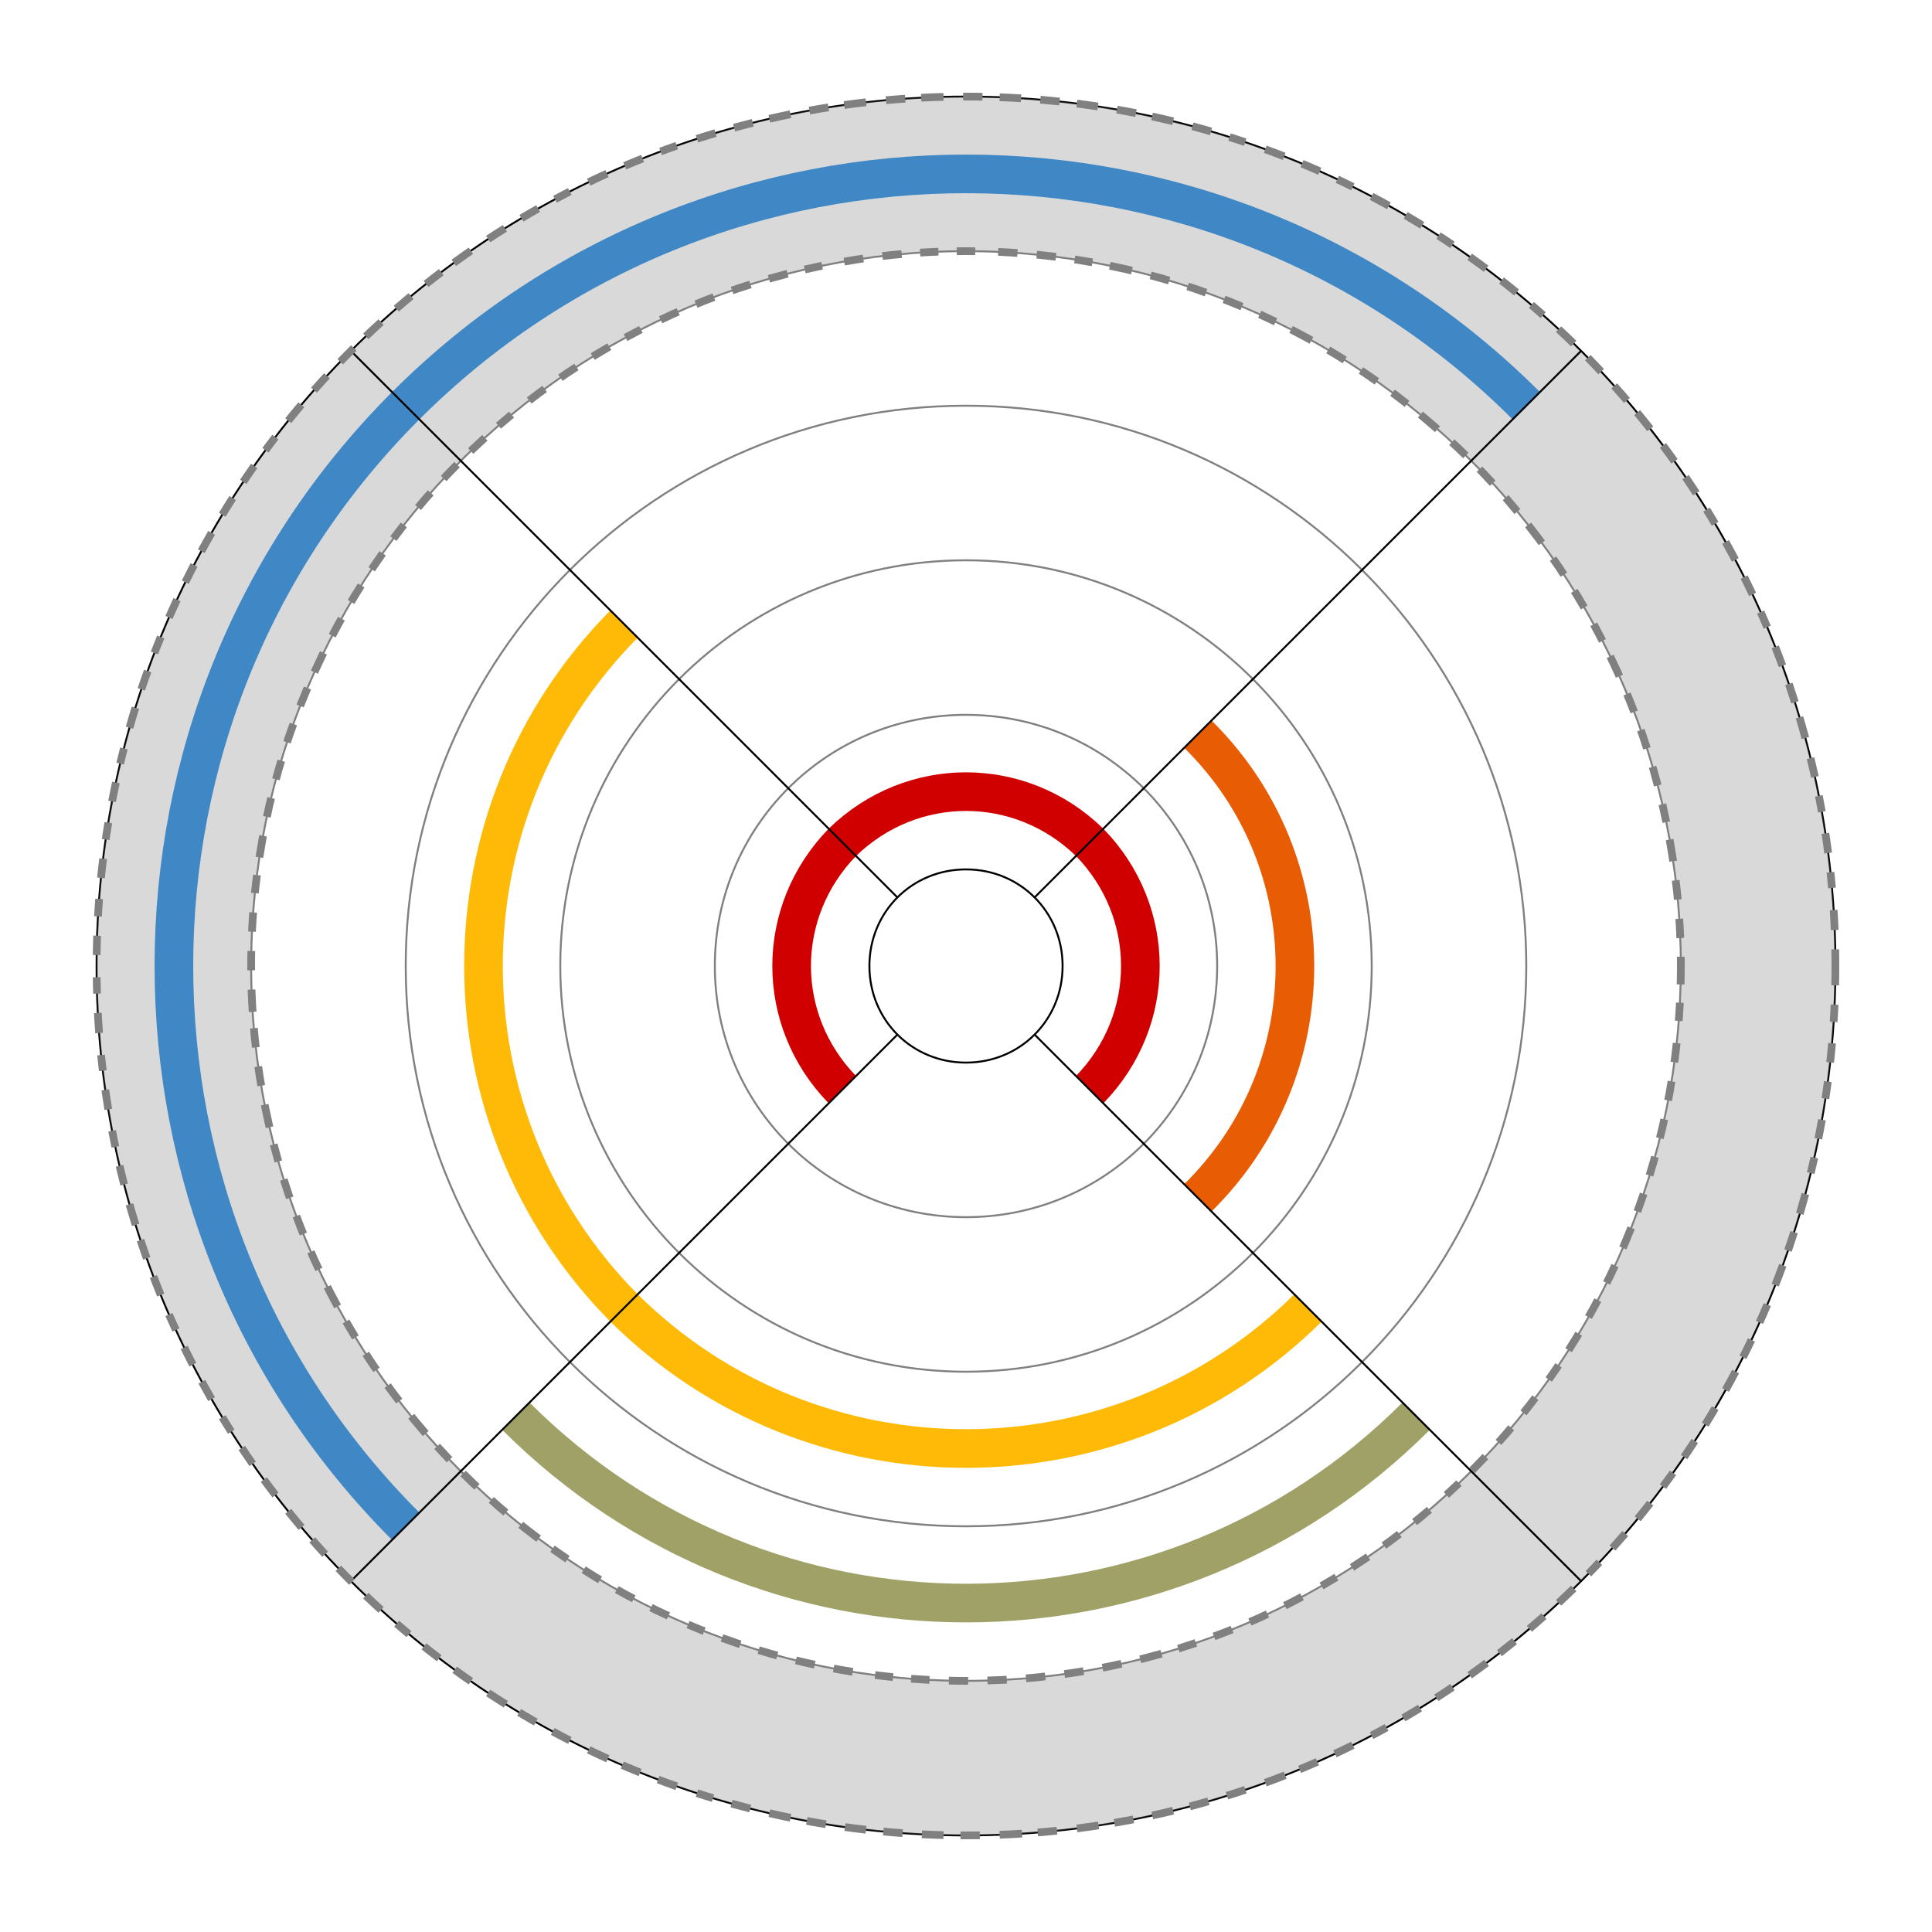
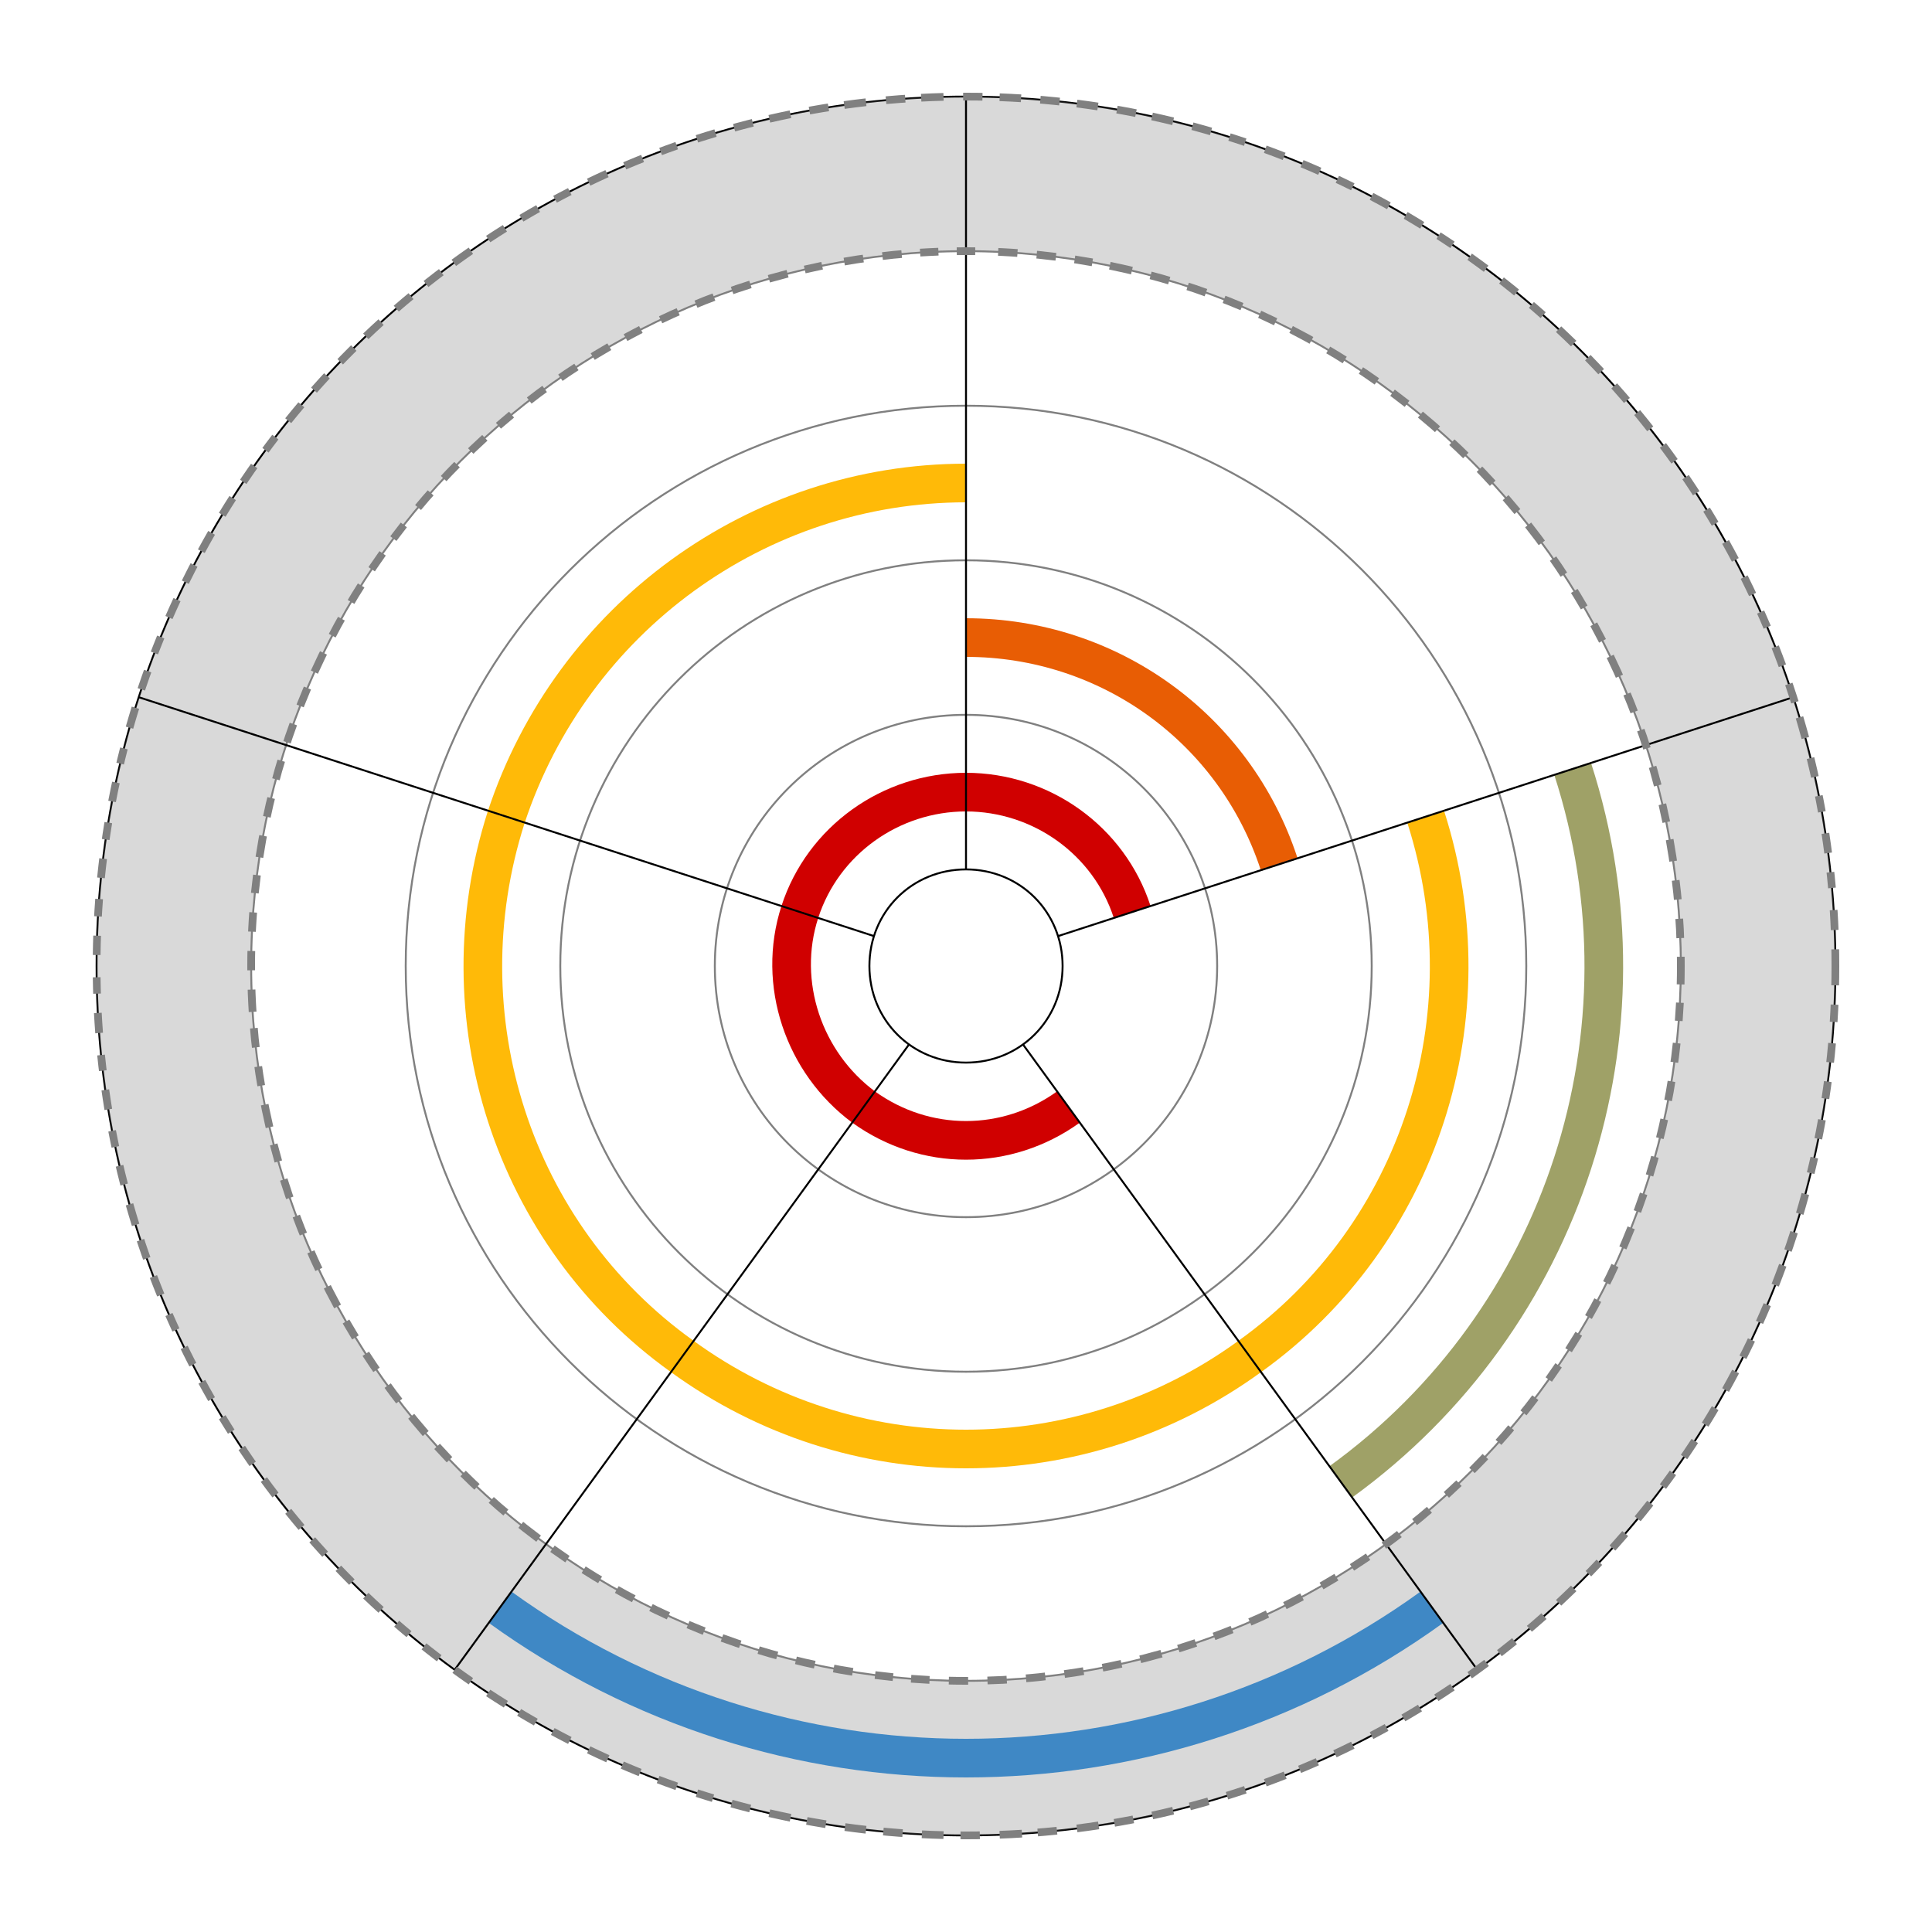
<svg xmlns="http://www.w3.org/2000/svg" width="256" height="256" viewBox="0 0 256 256">
  <rect x="-25.6" y="-25.6" width="307.2" height="307.2" fill="rgb(100%, 100%, 100%)" fill-opacity="1" />
  <path fill="none" stroke-width="0.001" stroke-linecap="butt" stroke-linejoin="miter" stroke="rgb(0%, 0%, 0%)" stroke-opacity="1" stroke-miterlimit="10" d="M 0.55 0.5 C 0.55 0.528 0.528 0.55 0.5 0.55 C 0.472 0.55 0.45 0.528 0.45 0.5 C 0.45 0.472 0.472 0.45 0.5 0.45 C 0.528 0.45 0.55 0.472 0.55 0.5 " transform="matrix(256, 0, 0, 256, 0, 0)" />
  <path fill="none" stroke-width="0.001" stroke-linecap="butt" stroke-linejoin="miter" stroke="rgb(0%, 0%, 0%)" stroke-opacity="1" stroke-miterlimit="10" d="M 0.95 0.5 C 0.95 0.749 0.749 0.95 0.5 0.95 C 0.251 0.95 0.05 0.749 0.05 0.5 C 0.05 0.251 0.251 0.05 0.5 0.05 C 0.749 0.05 0.95 0.251 0.95 0.5 " transform="matrix(256, 0, 0, 256, 0, 0)" />
  <path fill="none" stroke-width="0.001" stroke-linecap="butt" stroke-linejoin="miter" stroke="rgb(50%, 50%, 50%)" stroke-opacity="1" stroke-miterlimit="10" d="M 0.63 0.5 C 0.63 0.572 0.572 0.63 0.5 0.63 C 0.428 0.63 0.37 0.572 0.37 0.5 C 0.37 0.428 0.428 0.37 0.5 0.37 C 0.572 0.37 0.63 0.428 0.63 0.5 " transform="matrix(256, 0, 0, 256, 0, 0)" />
  <path fill="none" stroke-width="0.001" stroke-linecap="butt" stroke-linejoin="miter" stroke="rgb(50%, 50%, 50%)" stroke-opacity="1" stroke-miterlimit="10" d="M 0.71 0.5 C 0.71 0.616 0.616 0.71 0.5 0.71 C 0.384 0.71 0.29 0.616 0.29 0.5 C 0.29 0.384 0.384 0.29 0.5 0.29 C 0.616 0.29 0.71 0.384 0.71 0.5 " transform="matrix(256, 0, 0, 256, 0, 0)" />
  <path fill="none" stroke-width="0.001" stroke-linecap="butt" stroke-linejoin="miter" stroke="rgb(50%, 50%, 50%)" stroke-opacity="1" stroke-miterlimit="10" d="M 0.79 0.5 C 0.79 0.66 0.66 0.79 0.5 0.79 C 0.34 0.79 0.21 0.66 0.21 0.5 C 0.21 0.34 0.34 0.21 0.5 0.21 C 0.66 0.21 0.79 0.34 0.79 0.5 " transform="matrix(256, 0, 0, 256, 0, 0)" />
  <path fill="none" stroke-width="0.001" stroke-linecap="butt" stroke-linejoin="miter" stroke="rgb(50%, 50%, 50%)" stroke-opacity="1" stroke-miterlimit="10" d="M 0.87 0.5 C 0.87 0.704 0.704 0.87 0.5 0.87 C 0.296 0.87 0.13 0.704 0.13 0.5 C 0.13 0.296 0.296 0.13 0.5 0.13 C 0.704 0.13 0.87 0.296 0.87 0.5 " transform="matrix(256, 0, 0, 256, 0, 0)" />
  <path fill="none" stroke-width="0.08" stroke-linecap="butt" stroke-linejoin="miter" stroke="rgb(50%, 50%, 50%)" stroke-opacity="0.3" stroke-miterlimit="10" d="M 0.91 0.5 C 0.91 0.726 0.726 0.91 0.5 0.91 C 0.274 0.91 0.09 0.726 0.09 0.5 C 0.09 0.274 0.274 0.09 0.5 0.09 C 0.726 0.09 0.91 0.274 0.91 0.5 " transform="matrix(256, 0, 0, 256, 0, 0)" />
-   <path fill="none" stroke-width="0.02" stroke-linecap="butt" stroke-linejoin="miter" stroke="rgb(81.569%, 0%, 0%)" stroke-opacity="1" stroke-miterlimit="10" d="M 0.564 0.436 C 0.599 0.472 0.599 0.528 0.564 0.564 " transform="matrix(256, 0, 0, 256, 0, 0)" />
-   <path fill="none" stroke-width="0.02" stroke-linecap="butt" stroke-linejoin="miter" stroke="rgb(90.98%, 36.471%, 1.569%)" stroke-opacity="1" stroke-miterlimit="10" d="M 0.62 0.38 C 0.687 0.446 0.687 0.554 0.62 0.62 " transform="matrix(256, 0, 0, 256, 0, 0)" />
-   <path fill="none" stroke-width="0.02" stroke-linecap="butt" stroke-linejoin="miter" stroke="rgb(100%, 72.941%, 3.137%)" stroke-opacity="1" stroke-miterlimit="10" d="M 0.677 0.677 C 0.579 0.774 0.421 0.774 0.323 0.677 " transform="matrix(256, 0, 0, 256, 0, 0)" />
-   <path fill="none" stroke-width="0.02" stroke-linecap="butt" stroke-linejoin="miter" stroke="rgb(62.353%, 63.137%, 40.392%)" stroke-opacity="1" stroke-miterlimit="10" d="M 0.733 0.733 C 0.604 0.862 0.396 0.862 0.267 0.733 " transform="matrix(256, 0, 0, 256, 0, 0)" />
-   <path fill="none" stroke-width="0.02" stroke-linecap="butt" stroke-linejoin="miter" stroke="rgb(81.569%, 0%, 0%)" stroke-opacity="1" stroke-miterlimit="10" d="M 0.436 0.564 C 0.401 0.528 0.401 0.472 0.436 0.436 " transform="matrix(256, 0, 0, 256, 0, 0)" />
-   <path fill="none" stroke-width="0.02" stroke-linecap="butt" stroke-linejoin="miter" stroke="rgb(100%, 72.941%, 3.137%)" stroke-opacity="1" stroke-miterlimit="10" d="M 0.323 0.677 C 0.226 0.579 0.226 0.421 0.323 0.323 " transform="matrix(256, 0, 0, 256, 0, 0)" />
-   <path fill="none" stroke-width="0.02" stroke-linecap="butt" stroke-linejoin="miter" stroke="rgb(24.706%, 53.333%, 77.255%)" stroke-opacity="1" stroke-miterlimit="10" d="M 0.21 0.79 C 0.05 0.63 0.05 0.37 0.21 0.21 " transform="matrix(256, 0, 0, 256, 0, 0)" />
-   <path fill="none" stroke-width="0.02" stroke-linecap="butt" stroke-linejoin="miter" stroke="rgb(81.569%, 0%, 0%)" stroke-opacity="1" stroke-miterlimit="10" d="M 0.436 0.436 C 0.472 0.401 0.528 0.401 0.564 0.436 " transform="matrix(256, 0, 0, 256, 0, 0)" />
-   <path fill="none" stroke-width="0.02" stroke-linecap="butt" stroke-linejoin="miter" stroke="rgb(24.706%, 53.333%, 77.255%)" stroke-opacity="1" stroke-miterlimit="10" d="M 0.21 0.21 C 0.37 0.05 0.63 0.05 0.79 0.21 " transform="matrix(256, 0, 0, 256, 0, 0)" />
-   <path fill="none" stroke-width="0.001" stroke-linecap="butt" stroke-linejoin="miter" stroke="rgb(0%, 0%, 0%)" stroke-opacity="1" stroke-miterlimit="10" d="M 0 0.05 L 0 0.45 " transform="matrix(181.0193, -181.0193, 181.0193, 181.0193, 128, 128)" />
-   <path fill="none" stroke-width="0.001" stroke-linecap="butt" stroke-linejoin="miter" stroke="rgb(0%, 0%, 0%)" stroke-opacity="1" stroke-miterlimit="10" d="M 0 0.05 L 0 0.45 " transform="matrix(181.0193, 181.0193, -181.0193, 181.0193, 128, 128)" />
-   <path fill="none" stroke-width="0.001" stroke-linecap="butt" stroke-linejoin="miter" stroke="rgb(0%, 0%, 0%)" stroke-opacity="1" stroke-miterlimit="10" d="M 0 0.05 L -0 0.45 " transform="matrix(-181.0193, 181.0193, -181.0193, -181.0193, 128, 128)" />
-   <path fill="none" stroke-width="0.001" stroke-linecap="butt" stroke-linejoin="miter" stroke="rgb(0%, 0%, 0%)" stroke-opacity="1" stroke-miterlimit="10" d="M -0 0.05 L -0 0.45 " transform="matrix(-181.0193, -181.0193, 181.0193, -181.0193, 128, 128)" />
+   <path fill="none" stroke-width="0.02" stroke-linecap="butt" stroke-linejoin="miter" stroke="rgb(81.569%, 0%, 0%)" stroke-opacity="1" stroke-miterlimit="10" d="M 0.5 0.41 C 0.539 0.41 0.574 0.435 0.586 0.472 " transform="matrix(256, 0, 0, 256, 0, 0)" />
+   <path fill="none" stroke-width="0.02" stroke-linecap="butt" stroke-linejoin="miter" stroke="rgb(90.98%, 36.471%, 1.569%)" stroke-opacity="1" stroke-miterlimit="10" d="M 0.5 0.33 C 0.574 0.33 0.639 0.377 0.662 0.447 " transform="matrix(256, 0, 0, 256, 0, 0)" />
+   <path fill="none" stroke-width="0.02" stroke-linecap="butt" stroke-linejoin="miter" stroke="rgb(100%, 72.941%, 3.137%)" stroke-opacity="1" stroke-miterlimit="10" d="M 0.738 0.423 C 0.771 0.526 0.735 0.639 0.647 0.702 " transform="matrix(256, 0, 0, 256, 0, 0)" />
+   <path fill="none" stroke-width="0.02" stroke-linecap="butt" stroke-linejoin="miter" stroke="rgb(62.353%, 63.137%, 40.392%)" stroke-opacity="1" stroke-miterlimit="10" d="M 0.814 0.398 C 0.858 0.534 0.81 0.683 0.694 0.767 " transform="matrix(256, 0, 0, 256, 0, 0)" />
+   <path fill="none" stroke-width="0.02" stroke-linecap="butt" stroke-linejoin="miter" stroke="rgb(81.569%, 0%, 0%)" stroke-opacity="1" stroke-miterlimit="10" d="M 0.553 0.573 C 0.521 0.596 0.479 0.596 0.447 0.573 " transform="matrix(256, 0, 0, 256, 0, 0)" />
+   <path fill="none" stroke-width="0.02" stroke-linecap="butt" stroke-linejoin="miter" stroke="rgb(100%, 72.941%, 3.137%)" stroke-opacity="1" stroke-miterlimit="10" d="M 0.647 0.702 C 0.559 0.766 0.441 0.766 0.353 0.702 " transform="matrix(256, 0, 0, 256, 0, 0)" />
+   <path fill="none" stroke-width="0.02" stroke-linecap="butt" stroke-linejoin="miter" stroke="rgb(24.706%, 53.333%, 77.255%)" stroke-opacity="1" stroke-miterlimit="10" d="M 0.741 0.832 C 0.597 0.936 0.403 0.936 0.259 0.832 " transform="matrix(256, 0, 0, 256, 0, 0)" />
+   <path fill="none" stroke-width="0.02" stroke-linecap="butt" stroke-linejoin="miter" stroke="rgb(81.569%, 0%, 0%)" stroke-opacity="1" stroke-miterlimit="10" d="M 0.447 0.573 C 0.416 0.55 0.402 0.509 0.414 0.472 " transform="matrix(256, 0, 0, 256, 0, 0)" />
+   <path fill="none" stroke-width="0.02" stroke-linecap="butt" stroke-linejoin="miter" stroke="rgb(100%, 72.941%, 3.137%)" stroke-opacity="1" stroke-miterlimit="10" d="M 0.353 0.702 C 0.265 0.639 0.229 0.526 0.262 0.423 " transform="matrix(256, 0, 0, 256, 0, 0)" />
+   <path fill="none" stroke-width="0.02" stroke-linecap="butt" stroke-linejoin="miter" stroke="rgb(81.569%, 0%, 0%)" stroke-opacity="1" stroke-miterlimit="10" d="M 0.414 0.472 C 0.426 0.435 0.461 0.41 0.5 0.41 " transform="matrix(256, 0, 0, 256, 0, 0)" />
+   <path fill="none" stroke-width="0.02" stroke-linecap="butt" stroke-linejoin="miter" stroke="rgb(100%, 72.941%, 3.137%)" stroke-opacity="1" stroke-miterlimit="10" d="M 0.262 0.423 C 0.296 0.32 0.392 0.25 0.5 0.25 " transform="matrix(256, 0, 0, 256, 0, 0)" />
+   <path fill="none" stroke-width="0.001" stroke-linecap="butt" stroke-linejoin="miter" stroke="rgb(0%, 0%, 0%)" stroke-opacity="1" stroke-miterlimit="10" d="M 0 0.05 L -0 0.45 " transform="matrix(-256, 0.000000000000031351, -0.000000000000031351, -256, 128, 128)" />
+   <path fill="none" stroke-width="0.001" stroke-linecap="butt" stroke-linejoin="miter" stroke="rgb(0%, 0%, 0%)" stroke-opacity="1" stroke-miterlimit="10" d="M 0 0.05 L -0 0.45 " transform="matrix(-79.10835, -243.4705, 243.4705, -79.10835, 128, 128)" />
+   <path fill="none" stroke-width="0.001" stroke-linecap="butt" stroke-linejoin="miter" stroke="rgb(0%, 0%, 0%)" stroke-opacity="1" stroke-miterlimit="10" d="M -0 0.05 L -0 0.45 " transform="matrix(207.1084, -150.473, 150.473, 207.1084, 128, 128)" />
+   <path fill="none" stroke-width="0.001" stroke-linecap="butt" stroke-linejoin="miter" stroke="rgb(0%, 0%, 0%)" stroke-opacity="1" stroke-miterlimit="10" d="M 0 0.05 L 0 0.45 " transform="matrix(207.1084, 150.473, -150.473, 207.1084, 128, 128)" />
+   <path fill="none" stroke-width="0.001" stroke-linecap="butt" stroke-linejoin="miter" stroke="rgb(0%, 0%, 0%)" stroke-opacity="1" stroke-miterlimit="10" d="M -0 0.05 L 0 0.45 " transform="matrix(-79.10835, 243.4705, -243.4705, -79.10835, 128, 128)" />
  <path fill="none" stroke-width="0.004" stroke-linecap="butt" stroke-linejoin="miter" stroke="rgb(50%, 50%, 50%)" stroke-opacity="1" stroke-dasharray="0.01" stroke-miterlimit="10" d="M 0.87 0.5 C 0.87 0.704 0.704 0.87 0.5 0.87 C 0.296 0.87 0.13 0.704 0.13 0.5 C 0.13 0.296 0.296 0.13 0.5 0.13 C 0.704 0.13 0.87 0.296 0.87 0.5 " transform="matrix(256, 0, 0, 256, 0, 0)" />
  <path fill="none" stroke-width="0.004" stroke-linecap="butt" stroke-linejoin="miter" stroke="rgb(50%, 50%, 50%)" stroke-opacity="1" stroke-dasharray="0.01" stroke-miterlimit="10" d="M 0.95 0.5 C 0.95 0.749 0.749 0.95 0.5 0.95 C 0.251 0.95 0.05 0.749 0.05 0.5 C 0.05 0.251 0.251 0.05 0.5 0.05 C 0.749 0.05 0.95 0.251 0.95 0.5 " transform="matrix(256, 0, 0, 256, 0, 0)" />
</svg>
